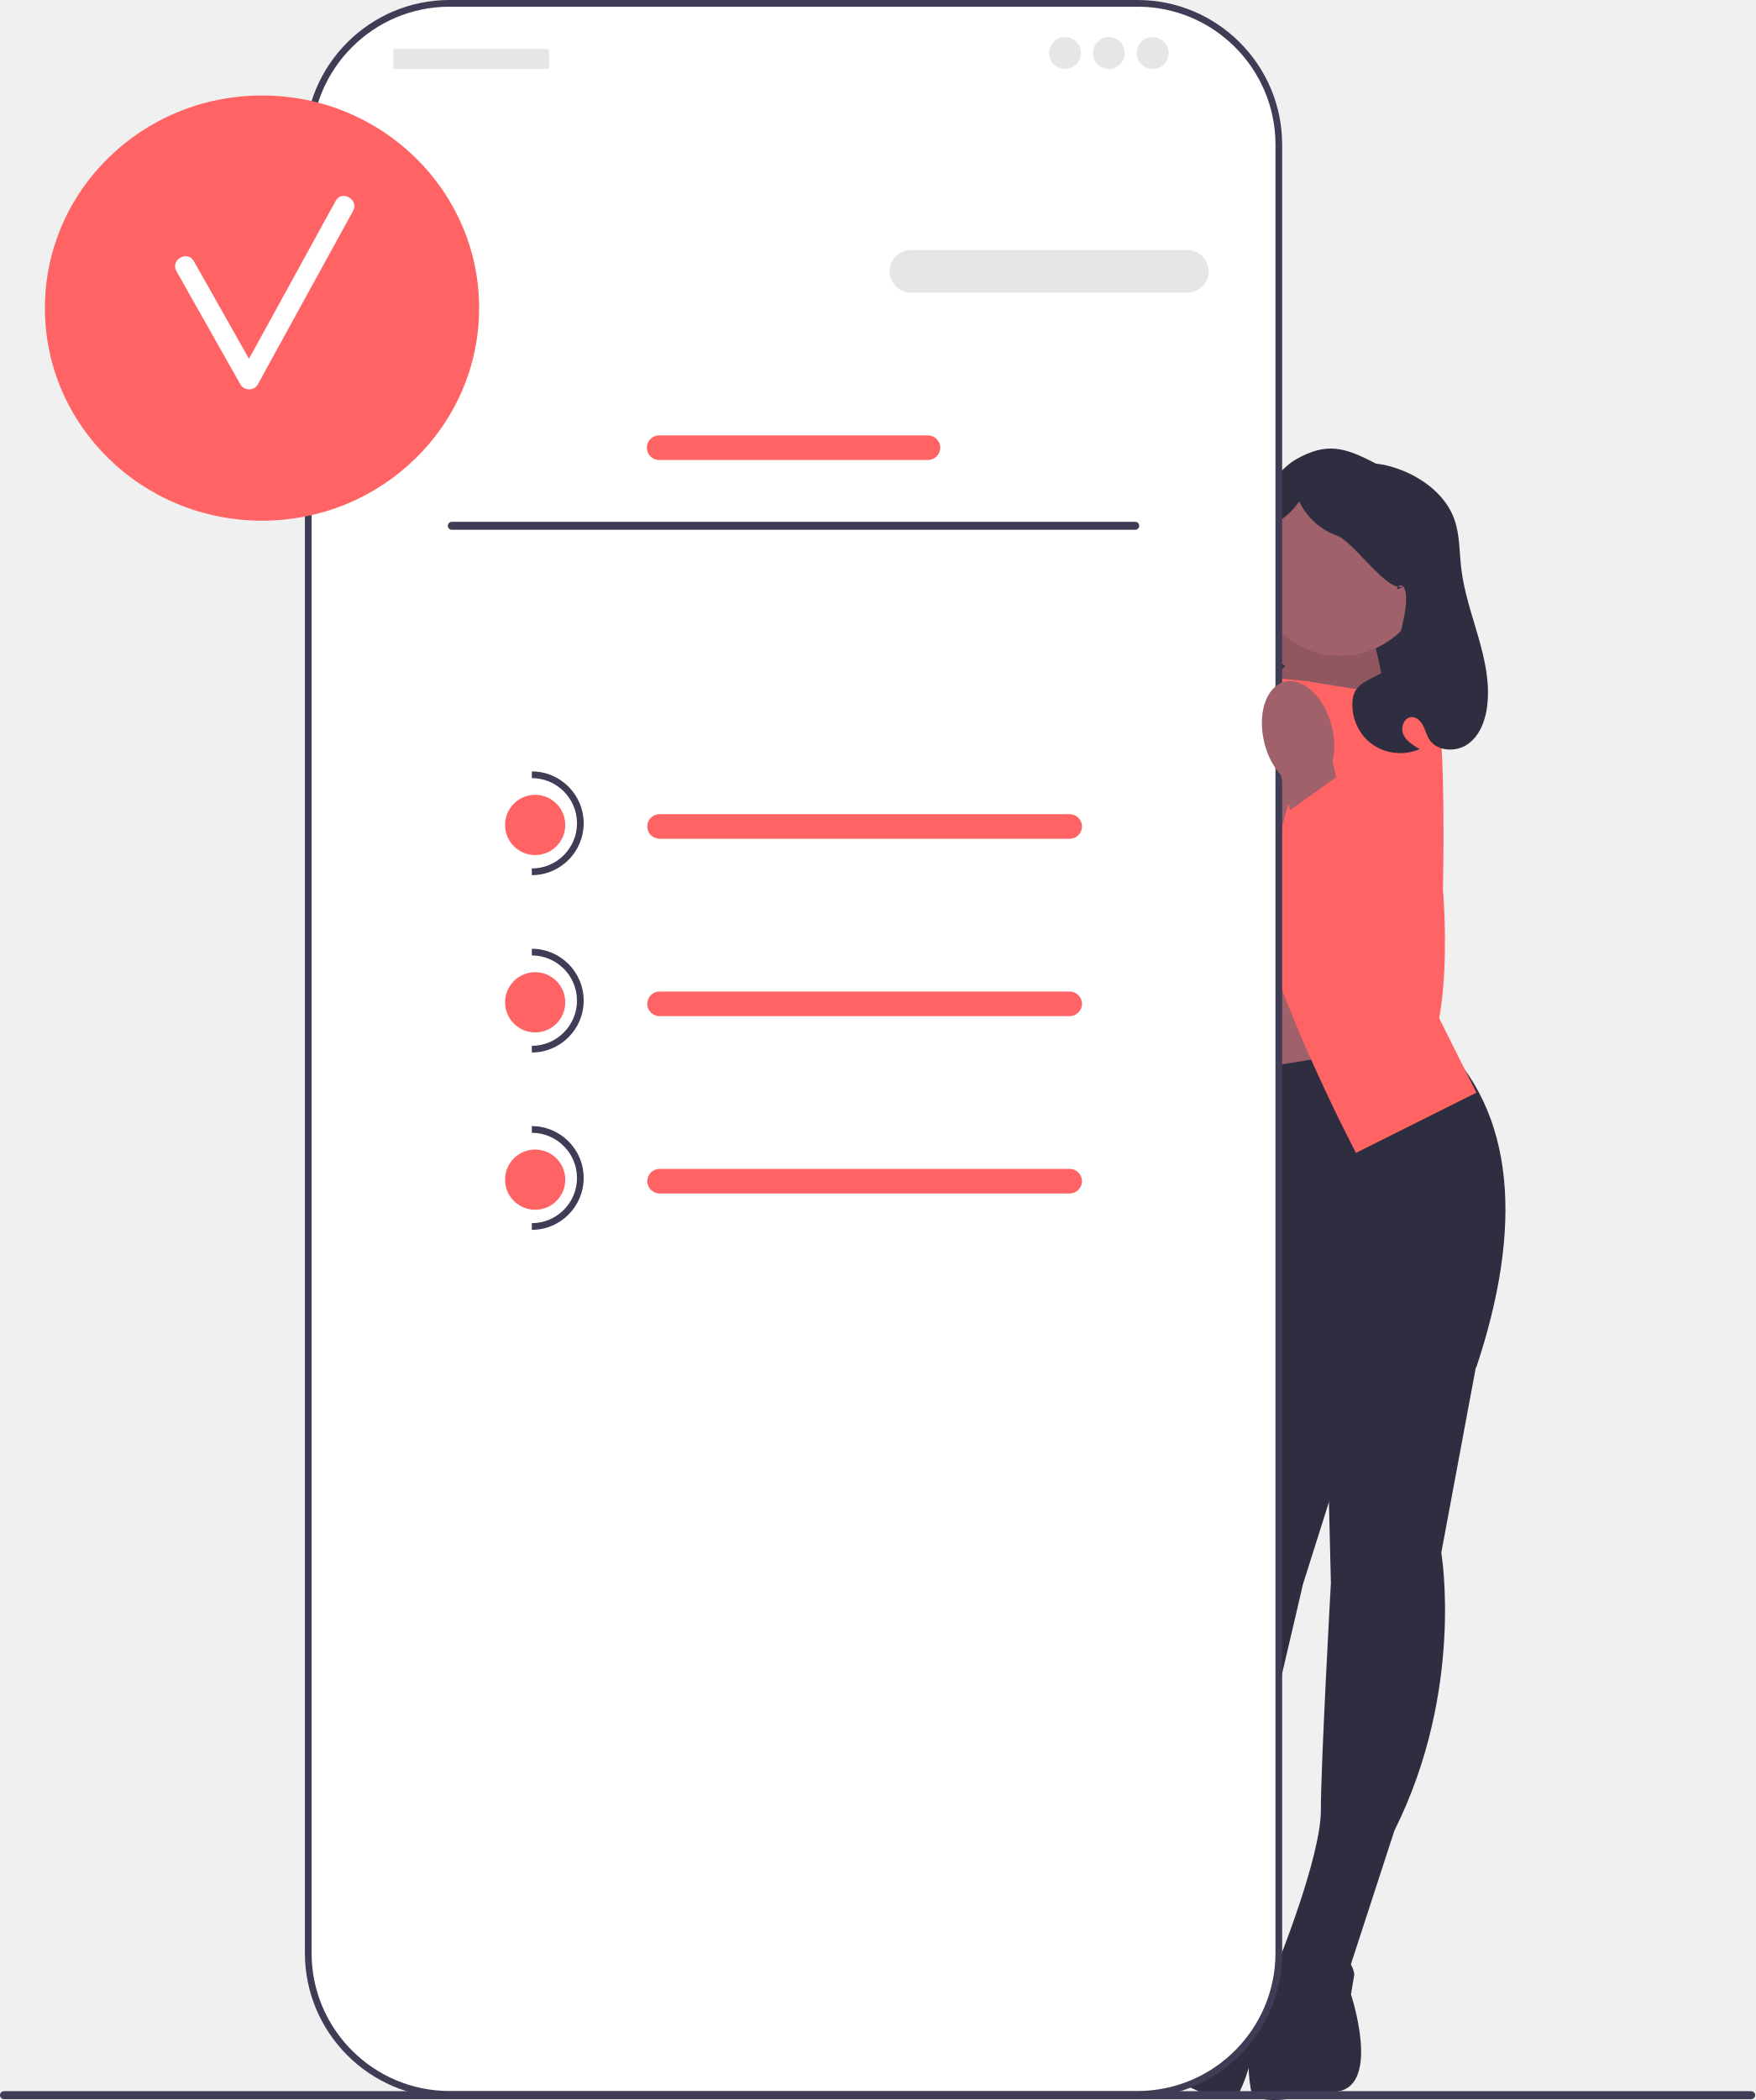
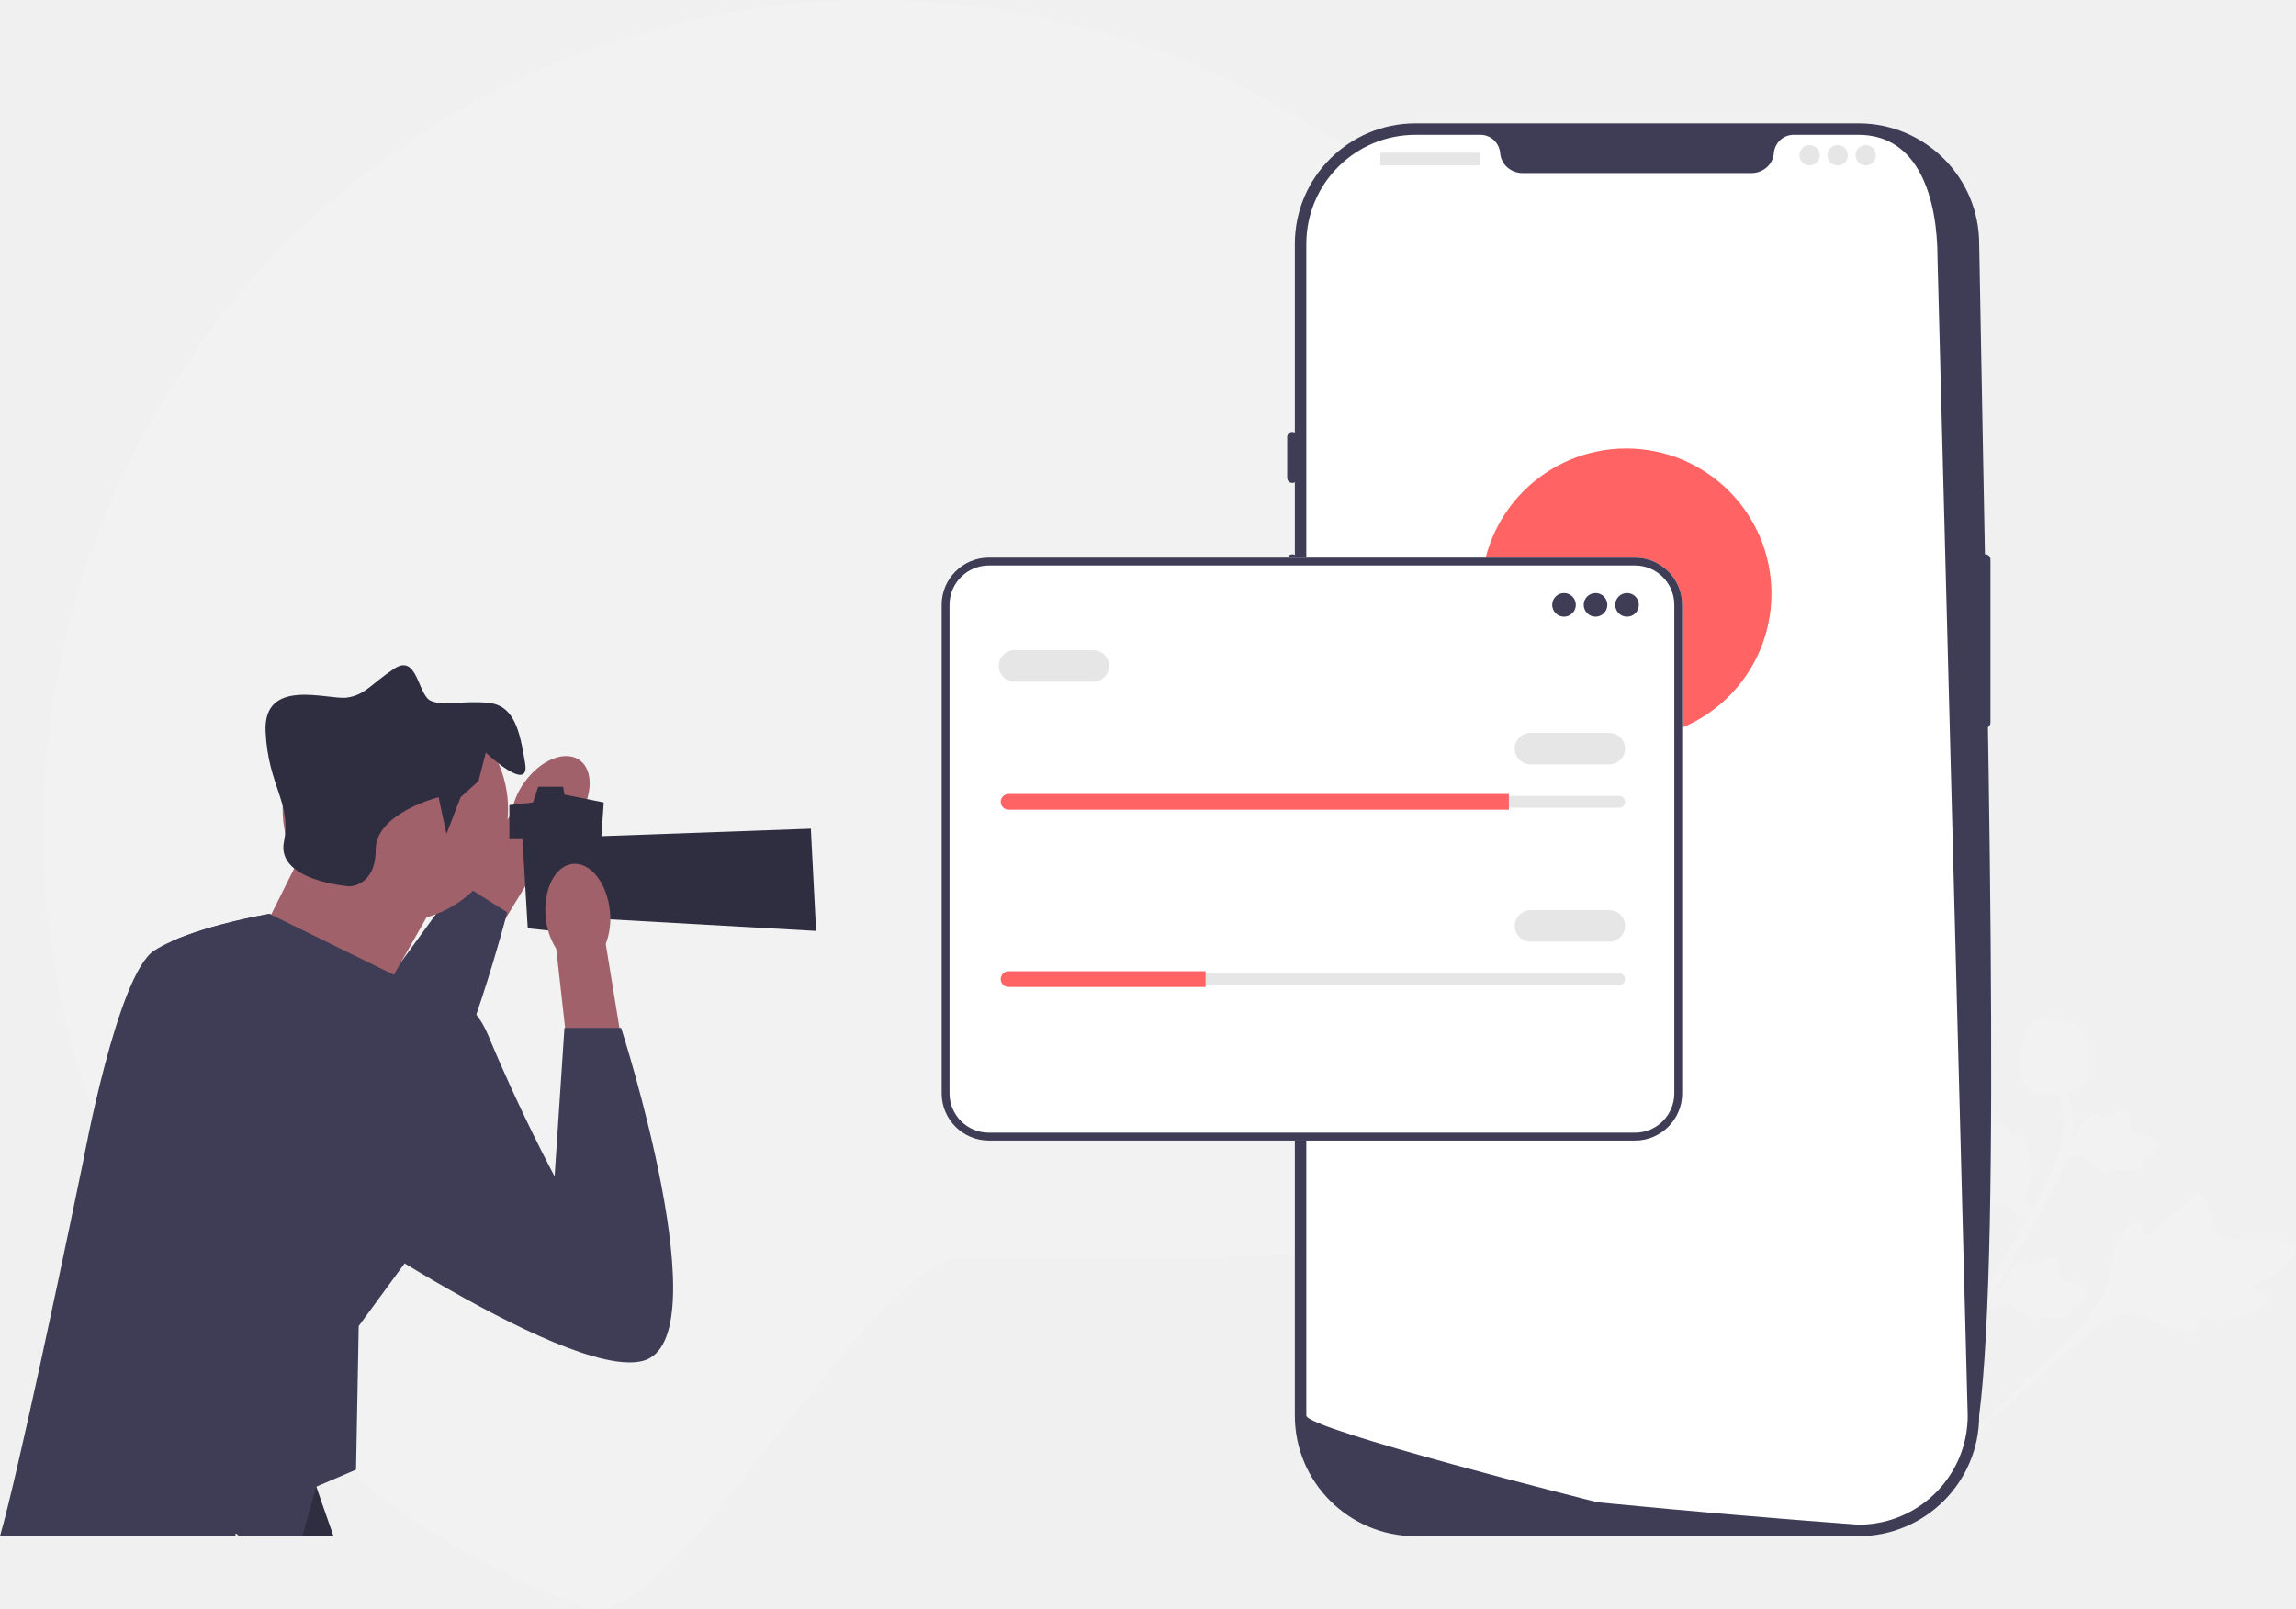
- <svg xmlns="http://www.w3.org/2000/svg" width="524.67" height="627.583" viewBox="0 0 524.67 627.583">
-   <path d="M420.808,216.843h-51.762v-17.044c0-28.568,23.194-51.762,51.762-51.762h0v68.806h0l-0,0Z" fill="#2f2e41" />
-   <polygon points="409.335 185.027 418.235 225.056 366.083 216.397 387.335 178.538 409.335 185.027" fill="#a0616a" />
-   <polygon points="409.335 185.027 418.235 225.056 366.083 216.397 387.335 178.538 409.335 185.027" isolation="isolate" opacity=".1" />
-   <rect x="359.335" y="270.538" width="50" height="74" fill="#a0616a" />
-   <path d="M441.835,405.038l-11,59s7,41-14,83l-14,43-21-3s13-32,13-46,3-68,3-68l-1.5-61.618,45.5-6.382Z" fill="#2f2e41" />
-   <path d="M378.835,586.038s24-9,26,4l-1,6s9,27-4,29-25,5-26-1-.984-13.49,1.508-18.745c2.492-5.255,3.492-19.255,3.492-19.255Z" fill="#2f2e41" />
+ <svg xmlns="http://www.w3.org/2000/svg" width="830.444" height="581.975" viewBox="0 0 830.444 581.975">
+   <path d="M615.74,300c0,165.69-100.828,155-266.518,155-36.83,0-105.582,138.36-138.172,126.22h-.01c-1.2-.44-2.39-.9-3.58-1.37-.34-.12-.68-.25-1.01-.39-1.87-.72-3.73-1.47-5.58-2.24-3.81-1.58-7.58-3.24-11.3-4.96-1.93-.9-3.85-1.81-5.75-2.75-17.64-8.65-34.31-18.99-49.8-30.8-7.8-5.94-15.31-12.27-22.48-18.93-5.94-5.52-11.65-11.27-17.11-17.25-1.72-1.87-3.4-3.76-5.06-5.67-.68-.77-1.34-1.54-1.99-2.31-4.71-5.51-9.21-11.2-13.51-17.05-1.39-1.89-2.76-3.8-4.11-5.73-9.17-13.1-17.32-26.98-24.34-41.5-19.02-39.4-29.68-83.59-29.68-130.27C15.74,134.31,150.05,0,315.74,0s300,134.31,300,300Z" fill="#f2f2f2" />
  <g>
-     <path d="M366.134,395.886l-5.842,59.732s-18.126,37.436-9.635,83.619l1.489,45.197,21.006,2.959s-3.588-34.353,.306-47.801,16.03-66.152,16.03-66.152l18.577-58.77-41.93-18.784v-0Z" fill="#2f2e41" />
-     <path d="M376.311,587.267s-20.55-15.32-26.087-3.389l-.708,6.041s-16.154,23.432-4.223,28.968c11.931,5.537,22.623,11.755,25.252,6.27,2.629-5.485,4.697-12.684,3.765-18.425-.932-5.741,2.001-19.467,2.001-19.467Z" fill="#2f2e41" />
+     <path d="M820.473,470.081c-.189-2.169-5.389-2.445-5.448-4.36-.059-1.908,5.083-2.298,9.937-6.505,.875-.759,6.391-5.54,5.354-8.333-1.967-5.294-25.75,1.211-29.327-6.381-.785-1.666-.68-4.188-2.948-9.456-.902-2.095-1.547-3.156-2.564-3.366-1.443-.298-2.374,1.377-5.385,4.102-4.516,4.087-5.593,3.191-8.751,6.666-2.344,2.58-2.981,4.428-4.199,4.262-1.724-.235-1.561-4.089-3.589-4.712-2.07-.636-5.024,2.521-6.731,5.128-3.204,4.891-2.943,9.261-3.623,13.397-.739,4.495-2.934,10.815-9.681,18.012l-62.203,61.714c13.175-12.466,50.191-46.205,64.767-58.348,4.208-3.505,8.66-6.973,14.167-6.537,5.303,.419,10.945,4.405,19.679,6.284,1.02,.219,3.867,.794,4.904-.544,.857-1.107-.304-2.513,.481-3.558,1.053-1.402,3.996-.01,8.462-.063,3.149-.038,5.454-.775,7.436-1.409,.598-.191,9.515-3.105,9.264-5.993l-0-0Z" fill="#f2f2f2" />
+     <path d="M697.717,459.28c-1.119-.533-2.755,1.94-3.712,1.416-.954-.521,.338-3.158-.326-6.754-.12-.649-.875-4.735-2.545-5.032-3.166-.562-6.835,12.988-11.594,12.552-1.044-.095-2.252-.875-5.491-1.281-1.289-.162-1.995-.151-2.392,.287-.562,.622-.009,1.562,.46,3.827,.703,3.396-.048,3.666,.747,6.218,.59,1.895,1.313,2.741,.88,3.291-.613,.778-2.457-.413-3.348,.402-.909,.832-.212,3.193,.574,4.783,1.476,2.984,3.696,4.117,5.53,5.644,1.993,1.66,4.462,4.561,6.047,9.949l12.342,48.336c-2.317-10.063-8.196-37.966-9.95-48.623-.506-3.077-.924-6.262,.879-8.84,1.736-2.482,5.32-4.101,8.762-7.845,.402-.437,1.506-1.669,1.148-2.564-.296-.74-1.321-.576-1.607-1.263-.384-.921,1.148-1.964,2.41-4.171,.89-1.556,1.193-2.901,1.454-4.056,.079-.348,1.222-5.566-.268-6.276l-0,0Z" fill="#f2f2f2" />
+     <path d="M717.6,475.003l2.217-6.333,.527-.308c2.436-1.422,4.151-3.13,5.099-5.079,.151-.31,.286-.627,.423-.95,.545-1.281,1.222-2.874,2.908-4.3,.943-.794,3.35-2.522,5.134-1.307,.483,.322,.76,.748,.924,1.169,.077-.049,.155-.097,.24-.149,1.039-.626,1.701-.789,2.34-.947,.491-.121,.997-.246,1.906-.68,.399-.19,.724-.37,.999-.52,.831-.454,1.879-.968,3.018-.403,1.196,.647,1.351,1.968,1.453,2.843,.184,1.56,.113,2.587,.066,3.269-.018,.249-.036,.529-.024,.625,.116,.77,3.584,1.77,4.887,2.154,2.932,.853,5.469,1.591,5.613,3.768,.105,1.558-1.189,2.929-3.953,4.183-.861,.39-1.681,.606-2.385,.747,.305,.461,.5,1.037,.359,1.727h0c-.335,1.632-2.289,2.49-5.809,2.555-.875,.018-2.051,.039-3.489-.37-.677-.193-1.252-.438-1.741-.655-.144,.274-.355,.544-.674,.773-.937,.675-2.182,.612-3.693-.244-1.674-.916-2.931-1.924-4.041-2.812-.969-.773-1.806-1.437-2.567-1.742-1.42-.547-2.999,.04-4.917,.865l-4.82,2.122-0-0Z" fill="#f2f2f2" />
+     <path d="M737.929,440.728l-6.688-.538-.431-.431c-1.993-1.996-4.081-3.221-6.206-3.644-.338-.067-.679-.117-1.027-.168-1.378-.202-3.09-.453-4.897-1.722-1.007-.71-3.29-2.6-2.567-4.634,.189-.549,.531-.925,.897-1.19-.067-.062-.133-.126-.205-.194-.869-.846-1.195-1.446-1.509-2.023-.242-.444-.491-.902-1.141-1.671-.285-.337-.541-.607-.756-.834-.65-.689-1.413-1.572-1.155-2.817,.322-1.321,1.561-1.806,2.381-2.127,1.463-.574,2.474-.766,3.145-.893,.245-.046,.521-.099,.61-.136,.716-.307,.803-3.916,.844-5.274,.081-3.052,.151-5.694,2.221-6.386,1.48-.496,3.135,.407,5.049,2.763,.595,.734,1.013,1.473,1.327,2.117,.369-.412,.876-.746,1.579-.785h0c1.664-.09,2.989,1.582,3.944,4.971,.24,.842,.558,1.975,.527,3.469-.015,.704-.106,1.322-.192,1.85,.301,.07,.616,.205,.918,.456,.89,.735,1.145,1.956,.701,3.634-.461,1.852-1.118,3.323-1.695,4.622-.502,1.134-.932,2.112-1.034,2.925-.169,1.512,.8,2.891,2.084,4.537l3.276,4.124-0-0Z" fill="#f2f2f2" />
+     <path d="M743.321,421.524l2.217-6.333,.527-.308c2.436-1.422,4.151-3.13,5.099-5.079,.151-.31,.286-.627,.423-.95,.545-1.281,1.222-2.874,2.908-4.3,.943-.794,3.35-2.522,5.134-1.307,.483,.322,.76,.748,.924,1.169,.077-.049,.155-.097,.24-.149,1.039-.626,1.701-.789,2.34-.947,.491-.121,.997-.246,1.906-.68,.399-.19,.724-.37,.999-.52,.831-.454,1.879-.968,3.018-.403,1.196,.647,1.351,1.968,1.453,2.843,.184,1.56,.113,2.587,.066,3.269-.018,.249-.036,.529-.024,.625,.116,.77,3.584,1.77,4.887,2.154,2.932,.853,5.469,1.591,5.613,3.768,.105,1.558-1.189,2.929-3.953,4.183-.861,.39-1.681,.606-2.385,.747,.305,.461,.5,1.037,.359,1.727h0c-.335,1.632-2.289,2.49-5.809,2.555-.875,.018-2.051,.039-3.489-.37-.677-.193-1.252-.438-1.741-.655-.144,.274-.355,.544-.674,.773-.937,.675-2.182,.612-3.693-.244-1.674-.916-2.931-1.924-4.041-2.812-.969-.773-1.806-1.437-2.567-1.742-1.42-.547-2.999,.04-4.917,.865l-4.82,2.122-0-0Z" fill="#f2f2f2" />
+     <path d="M693.371,541.119l-.88-1.395,.394-1.6-.394,1.6-1.549-.538c.042-.148,.113-.499,.229-1.048,.635-3.003,2.564-12.143,7.086-25.823,3.157-9.55,6.941-19.108,11.249-28.415,4.315-9.321,8.123-16.118,11.183-21.58,2.308-4.12,4.576-8.01,6.787-11.798,5.904-10.122,11.48-19.683,16.184-30.976,1.051-2.52,3.237-7.767,2.867-14.648-.215-3.991-1.255-7.942-3.093-11.741l2.97-1.437c2.027,4.197,3.176,8.573,3.415,13.004,.411,7.629-1.971,13.346-3.115,16.093-4.787,11.491-10.418,21.145-16.38,31.364-2.201,3.775-4.46,7.647-6.759,11.751-3.032,5.412-6.806,12.15-11.066,21.351-4.258,9.195-7.995,18.637-11.114,28.066-4.464,13.508-6.363,22.512-6.988,25.47-.334,1.579-.404,1.91-1.027,2.3l0-0Z" fill="#f2f2f2" />
+     <path d="M735.715,395.258c-.122-.059-.244-.121-.364-.19-2.465-1.353-4.079-3.995-4.801-7.85-.336-1.812-.103-3.583,.363-7.114,.071-.545,.464-3.293,1.583-6.795,.731-2.289,1.2-3.167,2.006-3.755,.896-.655,1.955-.903,3.013-.905,.099-.302,.27-.581,.538-.82,1.102-.995,2.37-.185,3.061,.243,.346,.224,.777,.506,1.285,.718,.799,.338,1.33,.307,2.132,.265,.768-.041,1.724-.093,2.955,.217,2.433,.602,3.984,2.12,4.496,2.619,2.698,2.616,3.081,5.876,3.524,9.651,.086,.756,.325,3.472-.239,6.766-.407,2.377-.938,3.265-1.45,3.869-1.048,1.243-2.302,1.64-5.356,2.379-3.192,.776-4.793,1.164-6.055,1.261-2.934,.221-4.777,.361-6.692-.56l-0,0Z" fill="#f2f2f2" />
  </g>
-   <path d="M429.835,310.538c23.519,21.948,25.264,56.673,11.5,98,0,0-44,30-76-8l-16-77,80.5-13Z" fill="#2f2e41" />
-   <path d="M390.335,203.538l25,4-2,63,28,56-36,18s-28-53-33-86-2-57-2-57l20,2Z" fill="#ff6363" />
-   <path d="M371.335,205.538l-25,4,2,63-6,58,14,16s28-53,33-86,2-57,2-57l-20,2Z" fill="#ff6363" />
-   <path d="M401.335,207.038l5.5-1.5s19.5-2.5,22.5,5.5,2,55,2,55c0,0,5.16,57.685-14.92,58.343-20.08,.657-16.08-47.343-16.08-47.343l1-70Z" fill="#ff6363" />
-   <circle cx="400.608" cy="170.131" r="25.881" fill="#a0616a" />
-   <path d="M368.335,209.038l-5.5-1.5s-19.5-2.5-22.5,5.5-2,55-2,55c0,0-5.16,57.685,14.92,58.343s16.08-47.343,16.08-47.343l-1-70Z" fill="#ff6363" />
-   <path d="M385.658,205.75c-5.552-1.409-11.847,4.521-14.061,13.249-.932,3.474-1.019,7.121-.253,10.635l-2.386,9.92-.176-.009-18.818,44.349c-4.375,10.312-3.913,22.15,1.668,31.862,3.32,5.778,7.678,9.662,12.795,5.697,8.491-6.579,14.037-44.249,16.569-65.888l5.855-21.996c2.35-2.725,4.013-5.973,4.851-9.472,2.215-8.724-.491-16.938-6.043-18.347l-0,0Z" fill="#a0616a" />
-   <path d="M351.06,191.069c1.316-4.003,3.915-7.507,5.078-11.557,1.544-5.378,4.831,6.552,5.151,.967,.61-10.617,16.813-37.926,26.063-43.172,9.25-5.246,14.563-3.664,23.987,1.262,0,0,4.575,.291,10.27,3.103,5.695,2.812,10.822,7.315,13.037,13.267,1.756,4.718,1.561,9.9,2.148,14.9,1.634,13.93,9.443,27.178,7.767,41.103-.523,4.345-2.174,8.837-5.726,11.392-3.552,2.555-9.291,2.277-11.629-1.421-.798-1.262-1.135-2.76-1.819-4.087-.684-1.327-1.919-2.565-3.412-2.524-2.244,.062-3.386,3.073-2.501,5.135s2.964,3.308,4.916,4.416c-4.649,2.092-10.416,1.44-14.482-1.635-4.066-3.076-6.261-8.448-5.513-13.491,1.054-7.106,11.406-5.635,12.626-12.715,.888-5.154,4.005-13.777,3.156-18.937-.849-5.16-4.928,1.088-.631-1.894-4.727,2.279-14.837-13.31-19.786-15.056-4.948-1.746-9.144-5.527-11.394-10.267-5.248,7.608-9.865,5.542-11.745,14.592s-.142,29.61,7.598,34.662c-3.097,2.113-5.567,5.136-7.02,8.592-.823,1.958-1.357,4.101-2.724,5.727-2.61,3.106-7.429,3.295-11.27,1.989-4.763-1.619-8.835-5.176-11.08-9.678-2.245-4.502-2.637-9.895-1.065-14.673l-0-0Z" fill="#2f2e41" />
-   <path d="M0,626.136c0,.66,.53,1.19,1.19,1.19H523.48c.66,0,1.19-.53,1.19-1.19,0-.66-.53-1.19-1.19-1.19H1.19c-.66,0-1.19,.53-1.19,1.19Z" fill="#3f3d56" />
  <g>
-     <path d="M340.038,1H134.369c-23.323,0-42.23,18.907-42.23,42.23V583.663c0,23.323,18.907,42.23,42.23,42.23h205.669c23.323,0,42.23-18.907,42.23-42.23V43.23c0-23.323-18.907-42.23-42.23-42.23Z" fill="#fff" />
-     <path d="M340.038,626.892H134.369c-23.837,0-43.23-19.393-43.23-43.229V43.23C91.139,19.393,110.532,0,134.369,0h205.669c23.837,0,43.23,19.393,43.23,43.23V583.663c0,23.837-19.393,43.229-43.23,43.229h-0ZM134.369,2c-22.734,0-41.23,18.496-41.23,41.23V583.663c0,22.734,18.496,41.229,41.23,41.229h205.669c22.734,0,41.23-18.495,41.23-41.229V43.23c0-22.734-18.496-41.23-41.23-41.23H134.369Z" fill="#3f3d56" />
-     <path d="M75.144,94.566c-1.806,0-3.274,1.468-3.274,3.274v26.191c0,1.806,1.468,3.274,3.274,3.274s3.274-1.468,3.274-3.274v-26.191c0-1.806-1.468-3.274-3.274-3.274Z" fill="#3f3d56" />
-     <path d="M354.936,87.461h-82.668c-3.506,0-6.359-2.853-6.359-6.359s2.853-6.359,6.359-6.359h82.668c3.506,0,6.359,2.853,6.359,6.359s-2.853,6.359-6.359,6.359h0Z" fill="#e6e6e6" />
-     <path d="M277.382,137.469h-80.357c-2.026,0-3.674-1.648-3.674-3.674s1.648-3.674,3.674-3.674h80.357c2.026,0,3.674,1.648,3.674,3.674s-1.648,3.674-3.674,3.674v0Z" fill="#ff6363" />
-     <ellipse cx="78.322" cy="92.07" rx="64.899" ry="63.532" fill="#ff6363" />
-     <path d="M100.349,60.024c-8.64,15.733-17.28,31.465-25.92,47.198-5.507-9.73-10.983-19.476-16.503-29.198-1.906-3.358-7.092-.338-5.181,3.028,6.399,11.27,12.732,22.577,19.131,33.847,1.094,1.927,4.098,1.972,5.181,0,9.491-17.282,18.982-34.565,28.473-51.847,1.86-3.386-3.32-6.417-5.181-3.028Z" fill="#fff" />
-     <rect x="117.618" y="14.658" width="46.498" height="5.961" rx=".31" ry=".31" fill="#e6e6e6" />
-     <circle cx="318.336" cy="15.85" r="4.769" fill="#e6e6e6" />
-     <circle cx="331.451" cy="15.85" r="4.769" fill="#e6e6e6" />
-     <circle cx="344.566" cy="15.85" r="4.769" fill="#e6e6e6" />
-     <path d="M133.868,157.136c0,.66,.53,1.19,1.19,1.19h204.29c.66,0,1.19-.53,1.19-1.19,0-.66-.53-1.19-1.19-1.19H135.058c-.66,0-1.19,.53-1.19,1.19Z" fill="#3f3d56" />
+     <path d="M672.251,555.627h-160.312c-24.045,0-43.607-19.562-43.607-43.607V88.228c0-24.045,19.562-43.607,43.607-43.607h160.312c24.044,0,43.606,19.562,43.606,43.607,2.984,170.182,8.073,360.758,0,423.792,0,24.045-19.562,43.607-43.606,43.607Z" fill="#3f3d56" />
+     <path d="M718.093,200.506c-1.017,0-1.845,.827-1.845,1.845v59.033c0,1.017,.827,1.845,1.845,1.845s1.845-.827,1.845-1.845v-59.033c0-1.017-.827-1.845-1.845-1.845Z" fill="#3f3d56" />
+     <path d="M700.787,93.549l10.92,418.464c0,20.929-16.289,38.049-36.886,39.377h-.009c-.304,.018-.609,.037-.922,.046-.544,.028-1.088,.037-1.642,.037,0,0-2.029-.148-5.737-.424-3.745-.277-9.196-.692-15.994-1.236-2.038-.157-4.188-.332-6.457-.517-4.52-.369-9.482-.775-14.804-1.236-2.121-.175-4.317-.369-6.558-.563-11.456-.987-24.287-2.14-37.818-3.45-2.288-.212-4.593-.434-6.918-.664-.609-.065-105.477-26.427-105.477-31.371V88.228c0-21.796,17.664-39.46,39.46-39.46h23.558c3.763,0,6.789,2.933,7.112,6.687,.028,.249,.055,.498,.101,.747,.683,3.773,4.142,6.401,7.979,6.401h82.805c3.837,0,7.296-2.629,7.979-6.401,.046-.249,.074-.498,.102-.747,.323-3.754,3.348-6.687,7.112-6.687h23.558c21.796,0,28.54,22.984,28.54,44.78Z" fill="#fff" />
+     <path d="M467.409,156.231c-1.017,0-1.845,.827-1.845,1.845v14.758c0,1.017,.827,1.845,1.845,1.845s1.845-.827,1.845-1.845v-14.758c0-1.017-.827-1.845-1.845-1.845Z" fill="#3f3d56" />
+     <path d="M467.409,200.506c-1.017,0-1.845,.827-1.845,1.845v28.594c0,1.017,.827,1.845,1.845,1.845s1.845-.827,1.845-1.845v-28.594c0-1.017-.827-1.845-1.845-1.845Z" fill="#3f3d56" />
+     <path d="M467.409,241.091c-1.017,0-1.845,.827-1.845,1.845v28.594c0,1.017,.827,1.845,1.845,1.845s1.845-.827,1.845-1.845v-28.594c0-1.017-.827-1.845-1.845-1.845Z" fill="#3f3d56" />
+     <rect x="499.232" y="55.229" width="35.973" height="4.612" rx=".31" ry=".31" fill="#e6e6e6" />
+     <circle cx="654.518" cy="56.151" r="3.69" fill="#e6e6e6" />
+     <circle cx="664.665" cy="56.151" r="3.69" fill="#e6e6e6" />
+     <circle cx="674.811" cy="56.151" r="3.69" fill="#e6e6e6" />
+   </g>
+   <circle cx="588.222" cy="214.714" r="52.499" fill="#ff6363" />
+   <g>
+     <path d="M591.369,412.543h-233.716c-9.409,0-17.063-7.655-17.063-17.063V218.752c0-9.408,7.654-17.063,17.063-17.063h233.716c9.409,0,17.063,7.655,17.063,17.063v176.728c0,9.408-7.654,17.063-17.063,17.063Z" fill="#fff" />
+     <path d="M591.369,412.543h-233.716c-9.409,0-17.063-7.655-17.063-17.063V218.752c0-9.408,7.654-17.063,17.063-17.063h233.716c9.409,0,17.063,7.655,17.063,17.063v176.728c0,9.408-7.654,17.063-17.063,17.063Zm-233.716-208.005c-7.837,0-14.213,6.376-14.213,14.213v176.728c0,7.837,6.376,14.213,14.213,14.213h233.716c7.837,0,14.213-6.376,14.213-14.213V218.752c0-7.837-6.376-14.213-14.213-14.213h-233.716Z" fill="#3f3d56" />
+     <circle cx="565.691" cy="218.785" r="4.274" fill="#3f3d56" />
+     <circle cx="577.089" cy="218.785" r="4.274" fill="#3f3d56" />
+     <circle cx="588.486" cy="218.785" r="4.274" fill="#3f3d56" />
+     <path d="M364.81,287.883c-1.178,0-2.137,.959-2.137,2.137,0,.575,.222,1.106,.625,1.498,.406,.416,.938,.639,1.512,.639h220.827c1.178,0,2.137-.959,2.137-2.137,0-.575-.222-1.106-.625-1.498-.406-.416-.938-.639-1.512-.639h-220.827Z" fill="#e6e6e6" />
+     <path d="M545.746,287.17v5.699h-180.936c-.784,0-1.496-.313-2.009-.841-.527-.513-.841-1.225-.841-2.009,0-1.567,1.282-2.849,2.849-2.849h180.936Z" fill="#ff6363" />
+     <path d="M582.075,276.485h-28.494c-3.142,0-5.699-2.556-5.699-5.699s2.557-5.699,5.699-5.699h28.494c3.142,0,5.699,2.556,5.699,5.699s-2.557,5.699-5.699,5.699Z" fill="#e6e6e6" />
+     <path d="M395.441,246.567h-28.494c-3.142,0-5.699-2.556-5.699-5.699s2.557-5.699,5.699-5.699h28.494c3.142,0,5.699,2.556,5.699,5.699s-2.557,5.699-5.699,5.699Z" fill="#e6e6e6" />
+     <path d="M364.81,351.994c-1.178,0-2.137,.959-2.137,2.137,0,.575,.222,1.106,.625,1.498,.406,.416,.938,.639,1.512,.639h220.827c1.178,0,2.137-.959,2.137-2.137,0-.575-.222-1.106-.625-1.498-.406-.416-.938-.639-1.512-.639h-220.827Z" fill="#e6e6e6" />
+     <path d="M436.044,351.281v5.699h-71.234c-.784,0-1.496-.313-2.009-.841-.527-.513-.841-1.225-.841-2.009,0-1.567,1.282-2.849,2.849-2.849h71.234Z" fill="#ff6363" />
+     <path d="M582.075,340.596h-28.494c-3.142,0-5.699-2.556-5.699-5.699s2.557-5.699,5.699-5.699h28.494c3.142,0,5.699,2.556,5.699,5.699s-2.557,5.699-5.699,5.699Z" fill="#e6e6e6" />
+   </g>
+   <g>
    <g>
-       <path d="M319.758,250.667h-122.598c-2.026,0-3.674-1.648-3.674-3.674s1.648-3.674,3.674-3.674h122.598c2.026,0,3.674,1.648,3.674,3.674s-1.648,3.674-3.674,3.674Z" fill="#ff6363" />
-       <path d="M319.758,303.667h-122.598c-2.026,0-3.674-1.648-3.674-3.674s1.648-3.674,3.674-3.674h122.598c2.026,0,3.674,1.648,3.674,3.674s-1.648,3.674-3.674,3.674v0Z" fill="#ff6363" />
-       <path d="M319.758,356.667h-122.598c-2.026,0-3.674-1.648-3.674-3.674s1.648-3.674,3.674-3.674h122.598c2.026,0,3.674,1.648,3.674,3.674s-1.648,3.674-3.674,3.674v0Z" fill="#ff6363" />
-       <circle cx="159.975" cy="246.538" r="9" fill="#ff6363" />
-       <path d="M158.975,261.538v-2c7.444,0,13.5-6.056,13.5-13.5s-6.056-13.5-13.5-13.5v-2c8.547,0,15.5,6.953,15.5,15.5s-6.953,15.5-15.5,15.5Z" fill="#3f3d56" />
-       <circle cx="159.975" cy="299.538" r="9" fill="#ff6363" />
-       <path d="M158.975,314.538v-2c7.444,0,13.5-6.056,13.5-13.5,0-7.444-6.056-13.5-13.5-13.5v-2c8.547,0,15.5,6.953,15.5,15.5s-6.953,15.5-15.5,15.5Z" fill="#3f3d56" />
-       <circle cx="159.975" cy="352.538" r="9" fill="#ff6363" />
-       <path d="M158.975,367.538v-2c7.444,0,13.5-6.056,13.5-13.5s-6.056-13.5-13.5-13.5v-2c8.547,0,15.5,6.953,15.5,15.5s-6.953,15.5-15.5,15.5Z" fill="#3f3d56" />
+       <path id="uuid-93d248a9-a94b-48d4-94d7-f43ba05ca98d-74" d="M208.615,296.604c5.815-8.286,6.254-18.002,.98-21.702-5.274-3.7-14.261,.018-20.077,8.307-2.369,3.279-3.918,7.078-4.517,11.079l-24.195,35.418,16.863,11,22.062-36.084c3.56-1.925,6.606-4.675,8.885-8.019Z" fill="#a0616a" />
+       <path d="M62.199,340.421c16.081,34.391,44.517,89.66,63.718,95.643,6.618,2.067,13.313-2.731,19.675-11.274,18.423-24.7,34.097-80.738,37.273-92.58,.389-1.441,.588-2.228,.588-2.228l-15.958-10.07-1.384-.872-24.198,33.272-7.453,10.24s.351-5.101,1.176-13.313l-38.155-18.689s-20.955,3.489-35.282,9.87Z" fill="#3f3d56" />
    </g>
+     <circle cx="142.994" cy="292.623" r="40.772" fill="#a0616a" />
+     <path d="M120.63,555.627h-30.59c-2.28-2.36-4.53-4.76-6.74-7.18-2.28-2.48-4.5-4.98-6.7-7.51,20-4.13,36.52-7,36.52-7,0,0,.45,1.35,1.29,3.78,1.27,3.74,3.42,10.01,6.22,17.91Z" fill="#2f2e41" />
+     <polygon points="155.794 329.128 139.56 357.689 93.214 340.506 111.23 304.475 155.794 329.128" fill="#a0616a" />
+     <polygon points="184.24 291.201 192.773 290.253 194.67 284.564 203.692 284.564 204.151 287.408 218.374 290.253 215.518 331.082 208.892 337.662 190.877 335.765 188.981 303.527 184.24 303.527 184.24 291.201" fill="#2f2e41" />
+     <polygon points="213.633 302.579 293.281 299.734 295.177 336.714 210.789 331.973 213.633 302.579" fill="#2f2e41" />
+     <path d="M158.639,288.356l2.845,13.275,5.118-13.275,6.479-5.857,2.626-10.262s16.119,15.171,14.223,3.793c-1.896-11.378-3.793-20.86-13.275-21.808-9.482-.948-16.119,1.344-20.86-.75s-4.741-17.265-13.275-11.576c-8.534,5.689-10.43,9.482-17.067,10.43s-30.342-7.585-29.394,12.326,9.482,25.601,6.637,39.824c-2.845,14.223,23.705,16.119,23.705,16.119,0,0,9.482,0,9.482-13.275s22.756-18.964,22.756-18.964Z" fill="#2f2e41" />
+     <path d="M146.34,456.967v.01l-16.6,22.65-.24,13-.73,38.94-14.36,6.15-5.06,17.91h-22.91c-1.21-1.39-1.43-1.03-1.24,0H0c3.26-11.38,9.07-37.02,14.73-63,7.87-36.14,15.43-72.95,15.43-72.95,0,0,12.33-67.32,25.6-75.85,1.88-1.22,4.07-2.34,6.44-3.4,3.58-1.6,7.58-3.01,11.55-4.24,2.05-.63,4.09-1.21,6.08-1.74,1.32-.35,2.62-.68,3.86-.99,.63-.15,1.24-.3,1.84-.44,1.2-.29,2.35-.55,3.42-.78,.39-.09,.77-.17,1.14-.25,.28-.06,.55-.11,.82-.17,.31-.07,.61-.13,.9-.19,.29-.06,.58-.12,.85-.17,.31-.06,.61-.12,.9-.18,.29-.06,.56-.11,.82-.16s.51-.1,.74-.14c.23-.04,.44-.08,.64-.12,.3-.06,.57-.11,.79-.15,.15-.02,.28-.05,.4-.07,.35-.06,.53-.09,.53-.09l.56,.28h.01l37.59,18.42,6.26,3.07h.01l.55,.26,1.48,.73,.12,5.36,1.53,66.12,.75,32.18Z" fill="#3f3d56" />
+     <path id="uuid-b31af06e-cfe4-4dea-b567-d6fb9c146d99-75" d="M220.599,329.547c-.999-10.073-7.006-17.723-13.417-17.086-6.411,.637-10.796,9.318-9.795,19.395,.344,4.031,1.649,7.92,3.805,11.343l4.771,42.627,19.956-2.665-6.822-41.74c1.442-3.781,1.957-7.853,1.502-11.874Z" fill="#a0616a" />
+     <path d="M135.882,361.366s29.394-14.223,40.772,13.275c11.378,27.497,23.942,50.847,23.942,50.847l3.556-53.692h20.505s36.386,112.834,7.94,120.419-129.901-63.528-129.901-63.528l33.186-67.321Z" fill="#3f3d56" />
  </g>
-   <path d="M384.012,203.75c5.552-1.409,11.847,4.521,14.061,13.249,.932,3.474,1.019,7.121,.253,10.635l2.386,9.92,.176-.009,18.818,44.349c4.375,10.312,3.913,22.15-1.668,31.862-3.32,5.778-7.678,9.662-12.795,5.697-8.491-6.579-14.037-44.249-16.569-65.888l-5.855-21.996c-2.35-2.725-4.013-5.973-4.851-9.472-2.215-8.724,.491-16.938,6.043-18.347l0,0Z" fill="#a0616a" />
-   <polygon points="405.389 228.053 384.335 243.019 394.862 309.313 408.065 326.388 423.444 321.069 427.941 289.73 422.649 259.423 405.389 228.053" fill="#ff6363" />
</svg>
